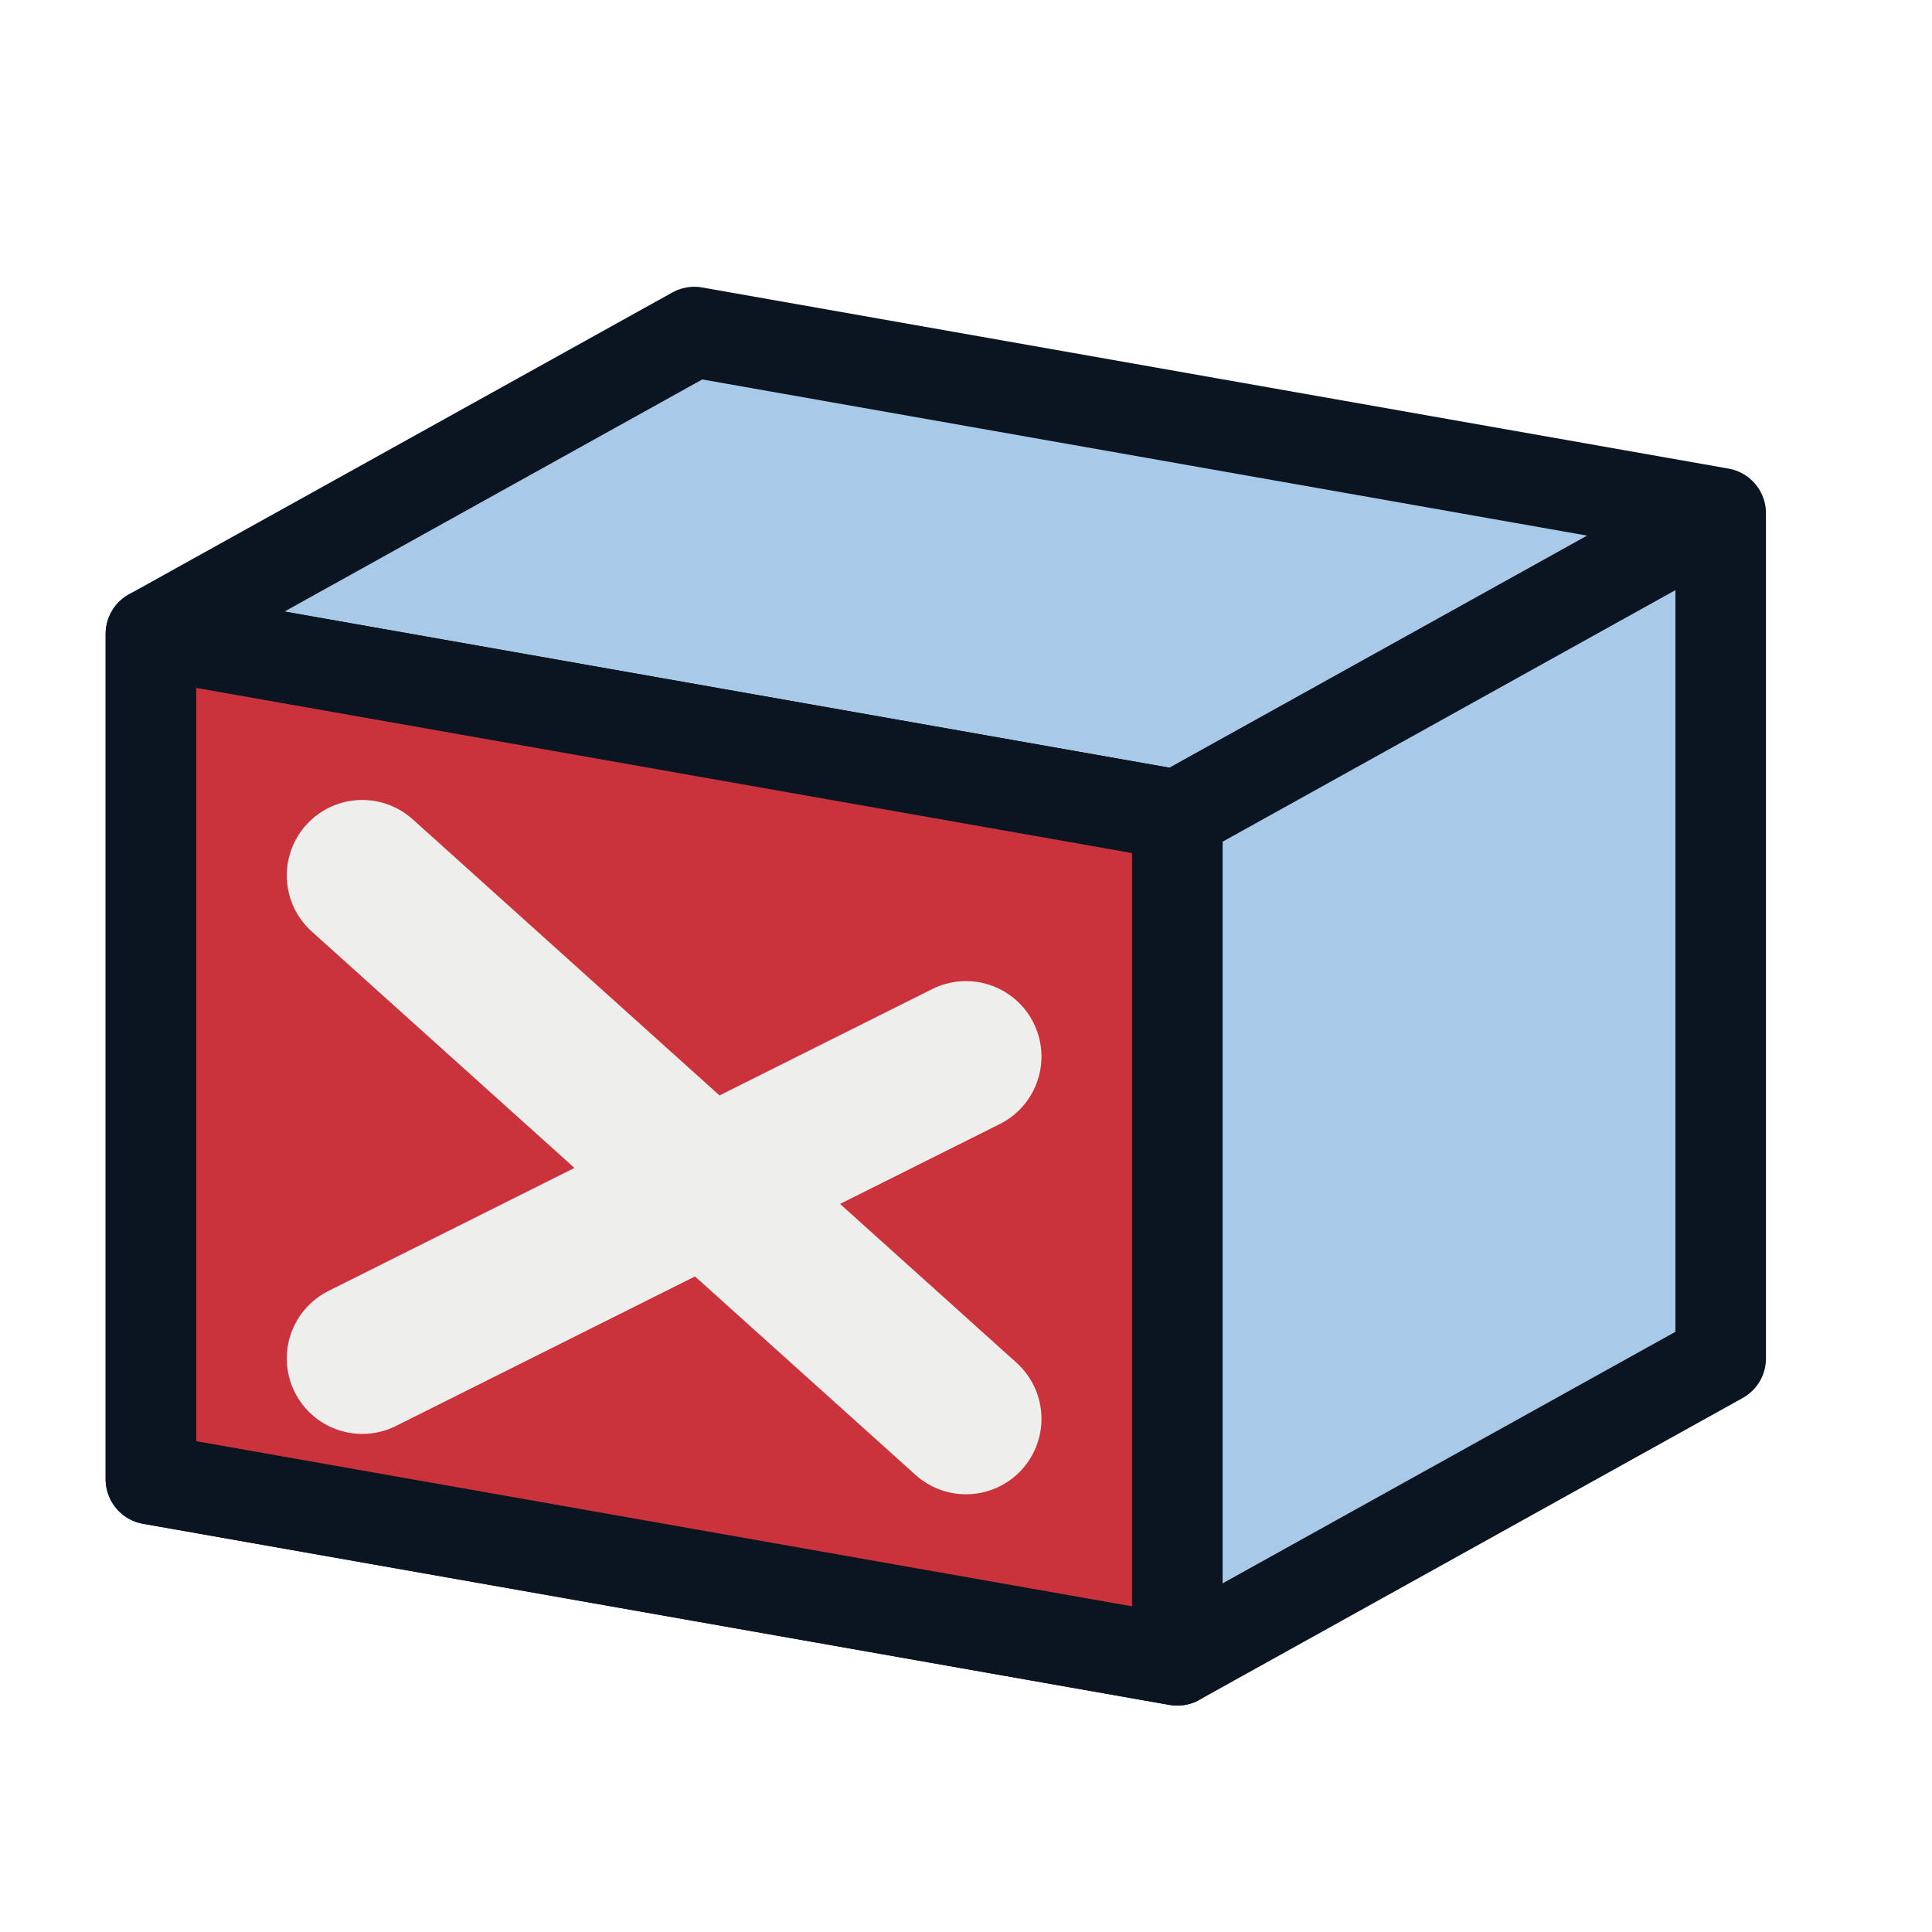
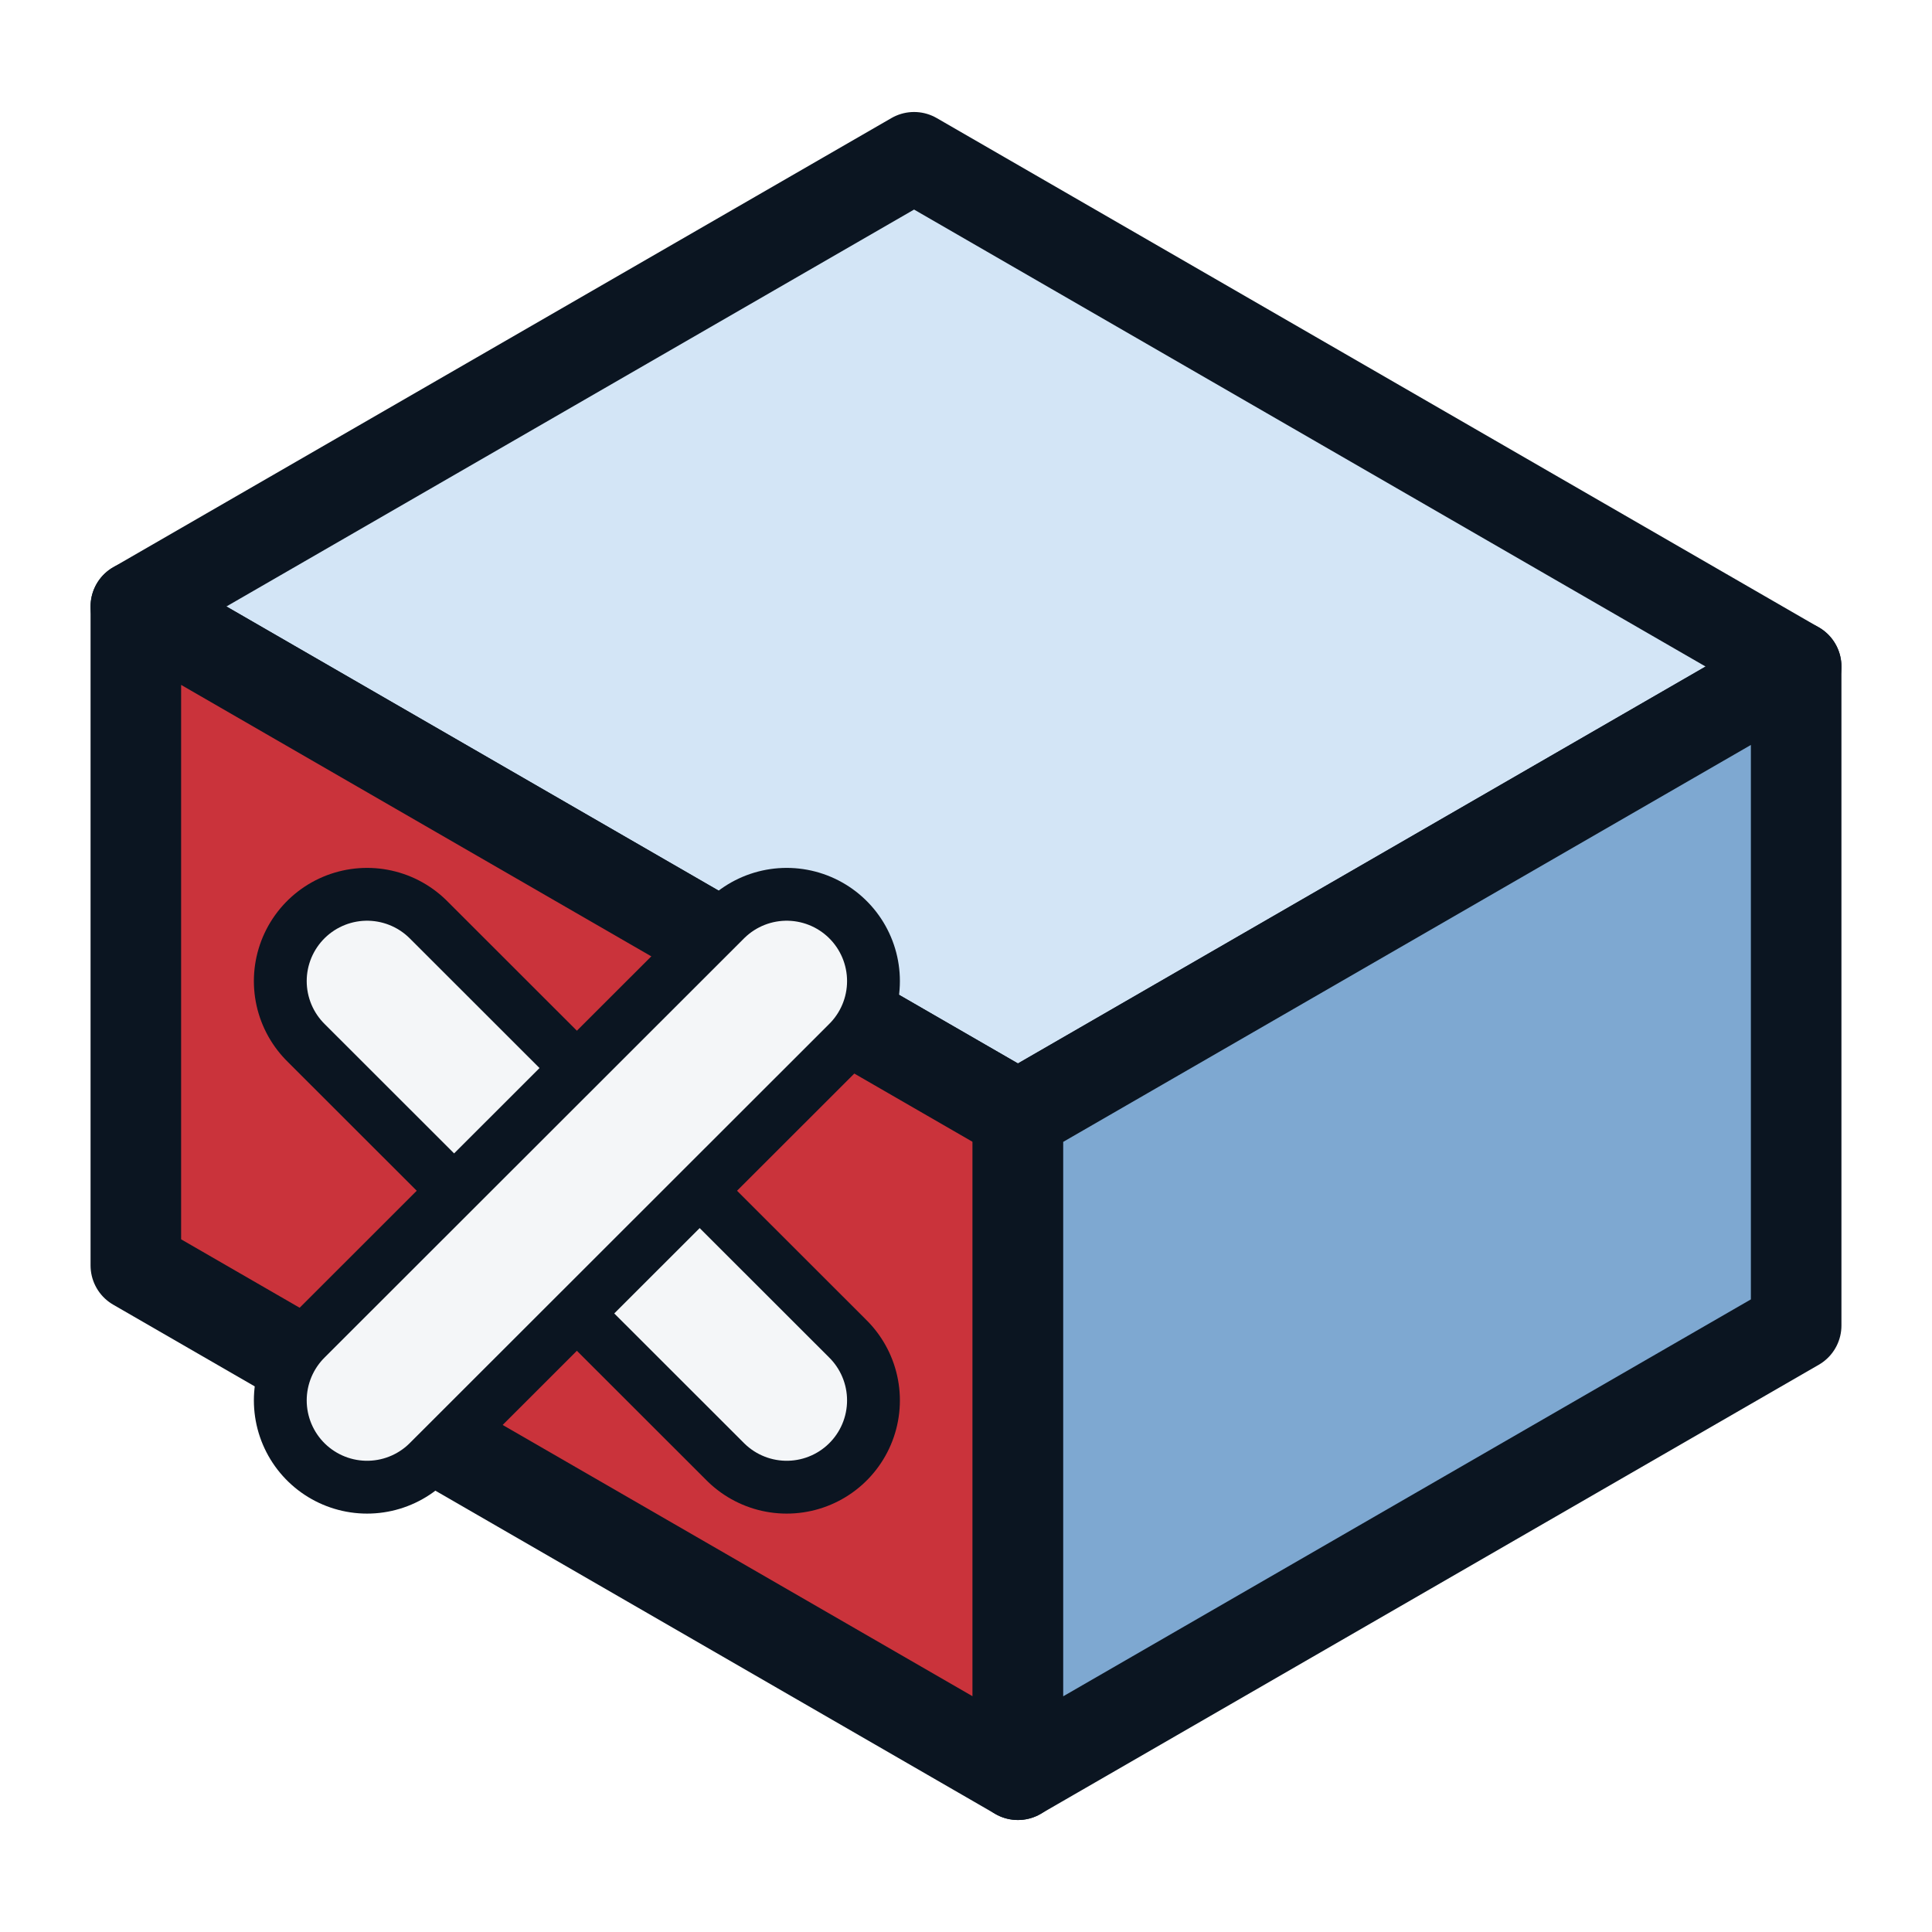
<svg xmlns="http://www.w3.org/2000/svg" width="64px" height="64px" viewBox="0 0 64 64" version="1.1" id="PartDesign_DeleteFace">
  <g id="layer1">
-     <path id="solid" d="M 5,21 23,11 57,17 39,27 Z M 5,21 39,27 V 55 L 5,49 Z M 39,27 57,17 V 45 L 39,55 Z" style="fill:#a9c9e8;fill-opacity:1;stroke:#0b1521;stroke-width:3;stroke-linejoin:round" />
-     <path id="doomed" d="M 5,21 39,27 V 55 L 5,49 Z" style="fill:#ca333b;fill-opacity:1;stroke:#0b1521;stroke-width:3;stroke-linejoin:round" />
-     <path id="cross" d="M 12,29 32,47 M 32,35 12,45" style="fill:none;stroke:#eeeeec;stroke-width:5;stroke-linecap:round" />
+     <path d="M 30.28,5.21 L 4.50,20.09 L 33.72,36.96 L 59.50,22.08 Z" style="fill:#d3e5f6;stroke:#0b1521;stroke-width:3.00;stroke-linejoin:round;stroke-linecap:round" />
+     <path d="M 4.50,41.92 L 33.72,58.79 L 33.72,36.96 L 4.50,20.09 Z" style="fill:#ca333b;stroke:#0b1521;stroke-width:3.00;stroke-linejoin:round;stroke-linecap:round" />
+     <path d="M 59.50,43.91 L 59.50,22.08 L 33.72,36.96 L 33.72,58.79 Z" style="fill:#7ea8d1;stroke:#0b1521;stroke-width:3.00;stroke-linejoin:round;stroke-linecap:round" />
+     <path d="M 12.16,32.50 L 26.06,46.39" style="fill:none;stroke:#0b1521;stroke-width:7.50;stroke-linejoin:round;stroke-linecap:round" />
+     <path d="M 12.16,32.50 L 26.06,46.39" style="fill:none;stroke:#f4f6f8;stroke-width:4.00;stroke-linejoin:round;stroke-linecap:round" />
+     <path d="M 12.16,46.39 L 26.06,32.50" style="fill:none;stroke:#0b1521;stroke-width:7.50;stroke-linejoin:round;stroke-linecap:round" />
+     <path d="M 12.16,46.39 L 26.06,32.50" style="fill:none;stroke:#f4f6f8;stroke-width:4.00;stroke-linejoin:round;stroke-linecap:round" />
  </g>
</svg>
